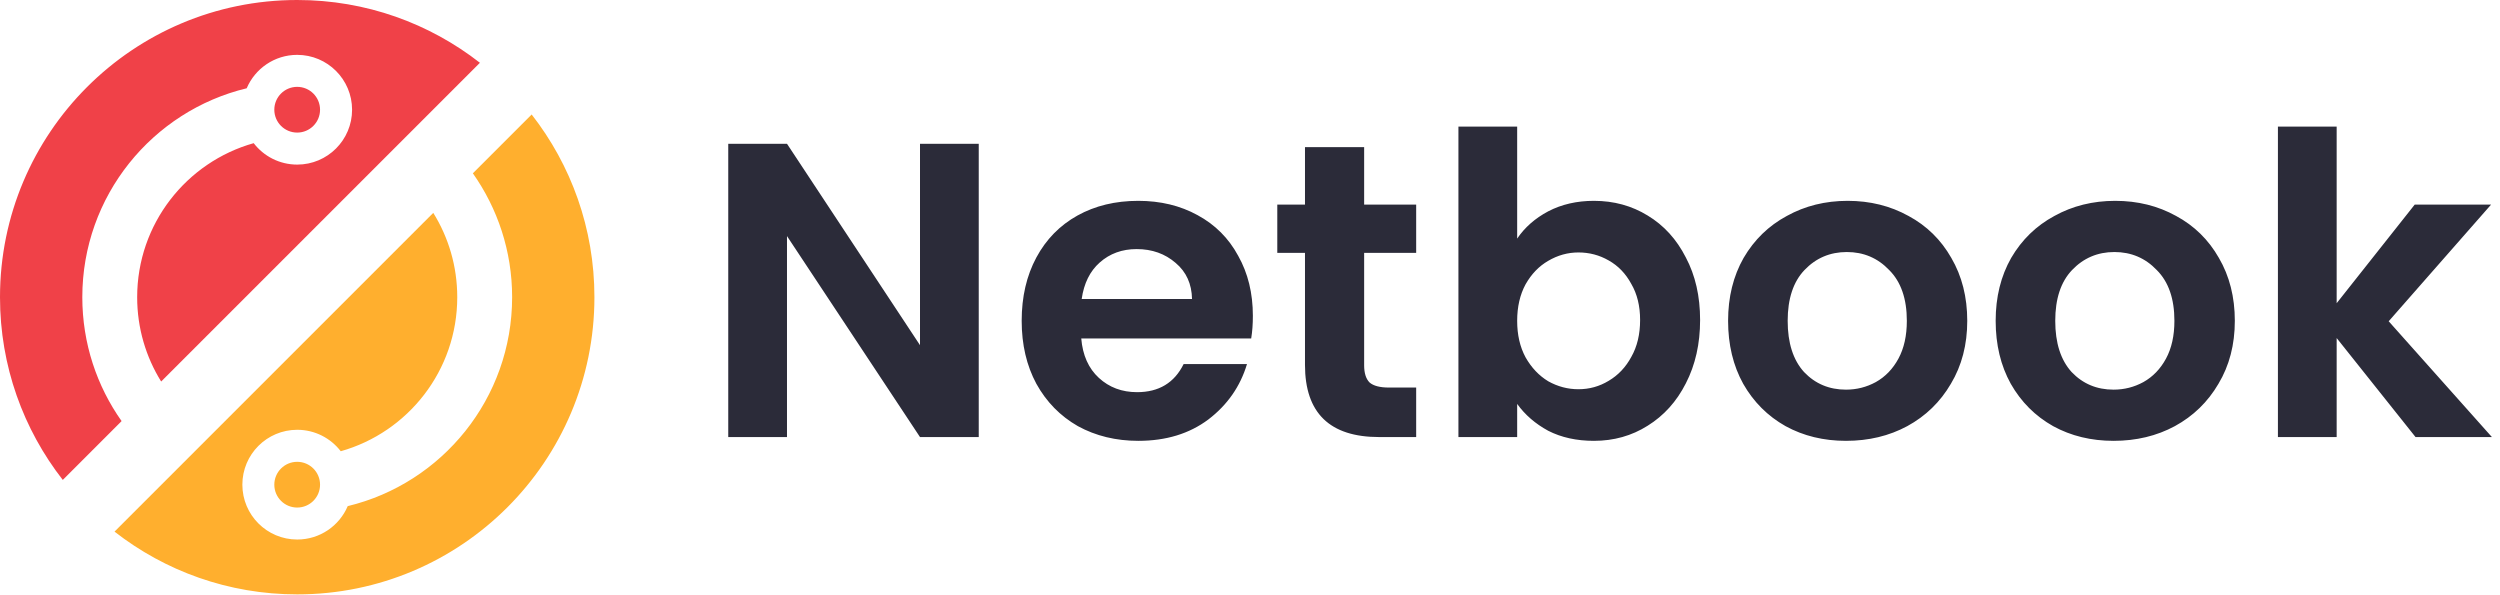
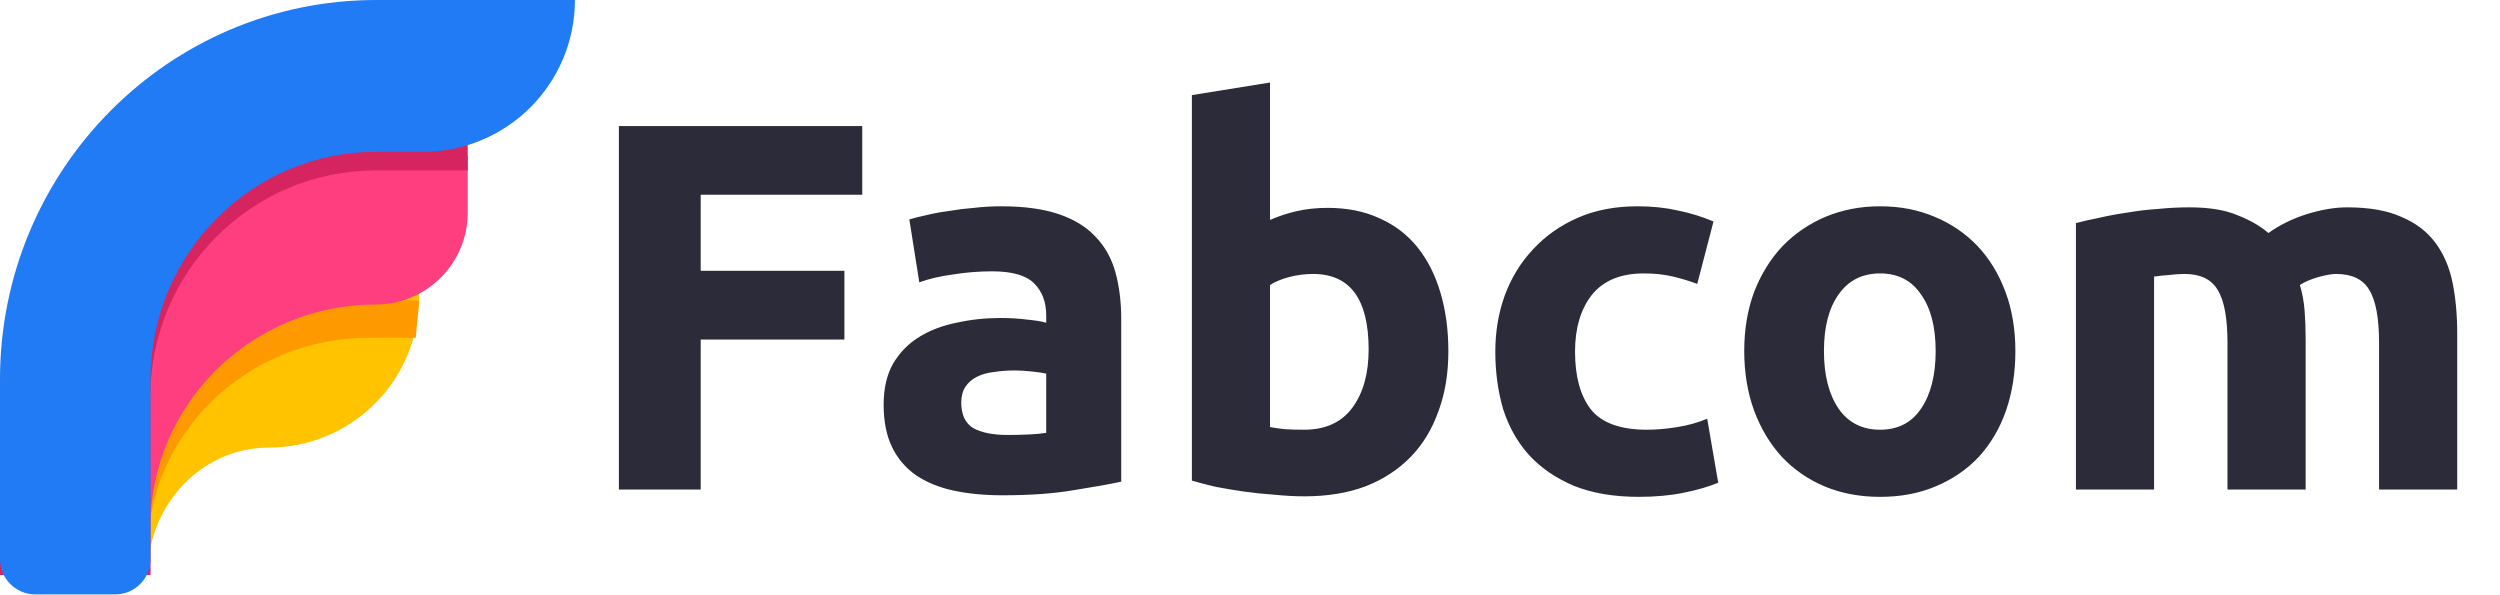
<svg xmlns="http://www.w3.org/2000/svg" width="143" height="34" viewBox="0 0 143 34" fill="none">
-   <path d="M55.984 25H52.624L45.016 13.504V25H41.656V8.224H45.016L52.624 19.744V8.224H55.984V25ZM71.664 18.064C71.664 18.544 71.632 18.976 71.568 19.36H61.848C61.928 20.32 62.264 21.072 62.856 21.616C63.448 22.16 64.176 22.432 65.04 22.432C66.288 22.432 67.176 21.896 67.704 20.824H71.328C70.944 22.104 70.208 23.16 69.12 23.992C68.032 24.808 66.696 25.216 65.112 25.216C63.832 25.216 62.68 24.936 61.656 24.376C60.648 23.8 59.856 22.992 59.28 21.952C58.72 20.912 58.44 19.712 58.44 18.352C58.44 16.976 58.72 15.768 59.28 14.728C59.84 13.688 60.624 12.888 61.632 12.328C62.64 11.768 63.8 11.488 65.112 11.488C66.376 11.488 67.504 11.76 68.496 12.304C69.504 12.848 70.28 13.624 70.824 14.632C71.384 15.624 71.664 16.768 71.664 18.064ZM68.184 17.104C68.168 16.24 67.856 15.552 67.248 15.04C66.64 14.512 65.896 14.248 65.016 14.248C64.184 14.248 63.48 14.504 62.904 15.016C62.344 15.512 62 16.208 61.872 17.104H68.184ZM78.029 14.464V20.896C78.029 21.344 78.133 21.672 78.341 21.88C78.565 22.072 78.933 22.168 79.445 22.168H81.005V25H78.893C76.061 25 74.645 23.624 74.645 20.872V14.464H73.061V11.704H74.645V8.416H78.029V11.704H81.005V14.464H78.029ZM86.782 13.648C87.214 13.008 87.806 12.488 88.558 12.088C89.326 11.688 90.198 11.488 91.174 11.488C92.31 11.488 93.334 11.768 94.246 12.328C95.174 12.888 95.902 13.688 96.43 14.728C96.974 15.752 97.246 16.944 97.246 18.304C97.246 19.664 96.974 20.872 96.43 21.928C95.902 22.968 95.174 23.776 94.246 24.352C93.334 24.928 92.31 25.216 91.174 25.216C90.182 25.216 89.31 25.024 88.558 24.64C87.822 24.24 87.23 23.728 86.782 23.104V25H83.422V7.24H86.782V13.648ZM93.814 18.304C93.814 17.504 93.646 16.816 93.31 16.24C92.99 15.648 92.558 15.2 92.014 14.896C91.486 14.592 90.91 14.44 90.286 14.44C89.678 14.44 89.102 14.6 88.558 14.92C88.03 15.224 87.598 15.672 87.262 16.264C86.942 16.856 86.782 17.552 86.782 18.352C86.782 19.152 86.942 19.848 87.262 20.44C87.598 21.032 88.03 21.488 88.558 21.808C89.102 22.112 89.678 22.264 90.286 22.264C90.91 22.264 91.486 22.104 92.014 21.784C92.558 21.464 92.99 21.008 93.31 20.416C93.646 19.824 93.814 19.12 93.814 18.304ZM105.591 25.216C104.311 25.216 103.159 24.936 102.135 24.376C101.111 23.8 100.303 22.992 99.711 21.952C99.135 20.912 98.847 19.712 98.847 18.352C98.847 16.992 99.143 15.792 99.735 14.752C100.343 13.712 101.167 12.912 102.207 12.352C103.247 11.776 104.407 11.488 105.687 11.488C106.967 11.488 108.127 11.776 109.167 12.352C110.207 12.912 111.023 13.712 111.615 14.752C112.223 15.792 112.527 16.992 112.527 18.352C112.527 19.712 112.215 20.912 111.591 21.952C110.983 22.992 110.151 23.8 109.095 24.376C108.055 24.936 106.887 25.216 105.591 25.216ZM105.591 22.288C106.199 22.288 106.767 22.144 107.295 21.856C107.839 21.552 108.271 21.104 108.591 20.512C108.911 19.92 109.071 19.2 109.071 18.352C109.071 17.088 108.735 16.12 108.063 15.448C107.407 14.76 106.599 14.416 105.639 14.416C104.679 14.416 103.871 14.76 103.215 15.448C102.575 16.12 102.255 17.088 102.255 18.352C102.255 19.616 102.567 20.592 103.191 21.28C103.831 21.952 104.631 22.288 105.591 22.288ZM120.896 25.216C119.616 25.216 118.464 24.936 117.44 24.376C116.416 23.8 115.608 22.992 115.016 21.952C114.44 20.912 114.152 19.712 114.152 18.352C114.152 16.992 114.448 15.792 115.04 14.752C115.648 13.712 116.472 12.912 117.512 12.352C118.552 11.776 119.712 11.488 120.992 11.488C122.272 11.488 123.432 11.776 124.472 12.352C125.512 12.912 126.328 13.712 126.92 14.752C127.528 15.792 127.832 16.992 127.832 18.352C127.832 19.712 127.52 20.912 126.896 21.952C126.288 22.992 125.456 23.8 124.4 24.376C123.36 24.936 122.192 25.216 120.896 25.216ZM120.896 22.288C121.504 22.288 122.072 22.144 122.6 21.856C123.144 21.552 123.576 21.104 123.896 20.512C124.216 19.92 124.376 19.2 124.376 18.352C124.376 17.088 124.04 16.12 123.368 15.448C122.712 14.76 121.904 14.416 120.944 14.416C119.984 14.416 119.176 14.76 118.52 15.448C117.88 16.12 117.56 17.088 117.56 18.352C117.56 19.616 117.872 20.592 118.496 21.28C119.136 21.952 119.936 22.288 120.896 22.288ZM138.169 25L133.657 19.336V25H130.297V7.24H133.657V17.344L138.121 11.704H142.489L136.633 18.376L142.537 25H138.169Z" fill="#2B2B39" />
-   <path d="M34.001 16.999C34.001 26.388 26.39 33.999 17.001 33.999C13.061 33.999 9.434 32.659 6.551 30.409L24.783 12.176C25.654 13.577 26.155 15.229 26.155 16.999C26.155 21.192 23.336 24.726 19.491 25.811C18.917 25.065 18.015 24.584 17.001 24.584C15.268 24.584 13.863 25.989 13.863 27.722C13.863 29.456 15.268 30.861 17.001 30.861C18.299 30.861 19.413 30.073 19.89 28.95C25.285 27.651 29.294 22.793 29.294 16.999C29.294 14.361 28.461 11.915 27.047 9.913L30.411 6.549C32.661 9.432 34.001 13.059 34.001 16.999Z" fill="#FFAF2E" />
-   <path d="M6.955 24.086L3.591 27.451C1.341 24.568 0 20.94 0 17C0 7.611 7.611 0 17 0C20.94 0 24.568 1.341 27.451 3.591L9.218 21.823C8.348 20.422 7.846 18.771 7.846 17C7.846 12.807 10.665 9.273 14.511 8.189C15.085 8.935 15.986 9.415 17 9.415C18.733 9.415 20.139 8.01 20.139 6.277C20.139 4.544 18.733 3.138 17 3.138C15.702 3.138 14.589 3.926 14.111 5.049C8.716 6.349 4.708 11.206 4.708 17C4.708 19.638 5.54 22.084 6.955 24.086Z" fill="#F04148" />
-   <circle cx="16.999" cy="6.276" r="1.308" fill="#F04148" />
-   <circle cx="16.999" cy="27.724" r="1.308" fill="#FFAF2E" />
+   <path fill-rule="evenodd" clip-rule="evenodd" d="M0 32.885C0 23.958 6.882 16.721 15.372 16.721H23.967V17.007C23.967 21.754 20.119 25.602 15.372 25.602V25.602C11.547 25.602 8.446 28.863 8.446 32.885H0Z" fill="#FFC300" />
+   <path fill-rule="evenodd" clip-rule="evenodd" d="M0 31.578C0 20.294 9.453 11.148 21.115 11.148L22.584 11.148L21.115 17.186H23.967L23.782 19.32H21.115C14.118 19.32 8.446 24.808 8.446 31.578V32.885H0V31.578Z" fill="#FF9900" />
+   <path fill-rule="evenodd" clip-rule="evenodd" d="M0 30.166C0 18.431 9.627 8.918 21.503 8.918L26.754 8.918V12.165C26.754 15.066 24.403 17.417 21.503 17.417V17.417C14.377 17.417 8.601 23.125 8.601 30.166V32.885H0V30.166Z" fill="#FF3E80" />
+   <path fill-rule="evenodd" clip-rule="evenodd" d="M0 22.698C0 10.778 9.627 1.115 21.503 1.115H22.999L21.591 7.896H26.754V9.748H21.503C14.377 9.748 8.601 15.546 8.601 22.698V32.885H0V22.698Z" fill="#D62460" />
+   <path fill-rule="evenodd" clip-rule="evenodd" d="M0 21.703C0 9.717 9.636 0 21.522 0H32.885V0C32.885 4.795 28.998 8.681 24.204 8.681H21.522C14.39 8.681 8.609 14.511 8.609 21.703V31.98C8.609 33.096 7.704 34 6.589 34H2.02C0.904 34 0 33.096 0 31.98L0 21.703Z" fill="#217BF4" />
+   <path d="M35.4 28V7.21H49.32V11.14H40.08V15.49H48.3V19.42H40.08V28H35.4ZM57.624 24.88C58.064 24.88 58.484 24.87 58.884 24.85C59.284 24.83 59.604 24.8 59.844 24.76V21.37C59.664 21.33 59.394 21.29 59.034 21.25C58.674 21.21 58.344 21.19 58.044 21.19C57.624 21.19 57.224 21.22 56.844 21.28C56.484 21.32 56.164 21.41 55.884 21.55C55.604 21.69 55.384 21.88 55.224 22.12C55.064 22.36 54.984 22.66 54.984 23.02C54.984 23.72 55.214 24.21 55.674 24.49C56.154 24.75 56.804 24.88 57.624 24.88ZM57.264 11.8C58.584 11.8 59.684 11.95 60.564 12.25C61.444 12.55 62.144 12.98 62.664 13.54C63.204 14.1 63.584 14.78 63.804 15.58C64.024 16.38 64.134 17.27 64.134 18.25V27.55C63.494 27.69 62.604 27.85 61.464 28.03C60.324 28.23 58.944 28.33 57.324 28.33C56.304 28.33 55.374 28.24 54.534 28.06C53.714 27.88 53.004 27.59 52.404 27.19C51.804 26.77 51.344 26.23 51.024 25.57C50.704 24.91 50.544 24.1 50.544 23.14C50.544 22.22 50.724 21.44 51.084 20.8C51.464 20.16 51.964 19.65 52.584 19.27C53.204 18.89 53.914 18.62 54.714 18.46C55.514 18.28 56.344 18.19 57.204 18.19C57.784 18.19 58.294 18.22 58.734 18.28C59.194 18.32 59.564 18.38 59.844 18.46V18.04C59.844 17.28 59.614 16.67 59.154 16.21C58.694 15.75 57.894 15.52 56.754 15.52C55.994 15.52 55.244 15.58 54.504 15.7C53.764 15.8 53.124 15.95 52.584 16.15L52.014 12.55C52.274 12.47 52.594 12.39 52.974 12.31C53.374 12.21 53.804 12.13 54.264 12.07C54.724 11.99 55.204 11.93 55.704 11.89C56.224 11.83 56.744 11.8 57.264 11.8ZM78.286 19.99C78.286 17.11 77.226 15.67 75.106 15.67C74.646 15.67 74.186 15.73 73.726 15.85C73.286 15.97 72.926 16.12 72.646 16.3V24.43C72.866 24.47 73.146 24.51 73.486 24.55C73.826 24.57 74.196 24.58 74.596 24.58C75.816 24.58 76.736 24.16 77.356 23.32C77.976 22.48 78.286 21.37 78.286 19.99ZM82.846 20.11C82.846 21.37 82.656 22.51 82.276 23.53C81.916 24.55 81.386 25.42 80.686 26.14C79.986 26.86 79.126 27.42 78.106 27.82C77.086 28.2 75.926 28.39 74.626 28.39C74.086 28.39 73.516 28.36 72.916 28.3C72.336 28.26 71.756 28.2 71.176 28.12C70.616 28.04 70.076 27.95 69.556 27.85C69.036 27.73 68.576 27.61 68.176 27.49V5.44L72.646 4.72V12.58C73.146 12.36 73.666 12.19 74.206 12.07C74.746 11.95 75.326 11.89 75.946 11.89C77.066 11.89 78.056 12.09 78.916 12.49C79.776 12.87 80.496 13.42 81.076 14.14C81.656 14.86 82.096 15.73 82.396 16.75C82.696 17.75 82.846 18.87 82.846 20.11ZM85.532 20.11C85.532 18.97 85.712 17.9 86.072 16.9C86.452 15.88 86.992 15 87.692 14.26C88.392 13.5 89.242 12.9 90.242 12.46C91.242 12.02 92.382 11.8 93.662 11.8C94.502 11.8 95.272 11.88 95.972 12.04C96.672 12.18 97.352 12.39 98.012 12.67L97.082 16.24C96.662 16.08 96.202 15.94 95.702 15.82C95.202 15.7 94.642 15.64 94.022 15.64C92.702 15.64 91.712 16.05 91.052 16.87C90.412 17.69 90.092 18.77 90.092 20.11C90.092 21.53 90.392 22.63 90.992 23.41C91.612 24.19 92.682 24.58 94.202 24.58C94.742 24.58 95.322 24.53 95.942 24.43C96.562 24.33 97.132 24.17 97.652 23.95L98.282 27.61C97.762 27.83 97.112 28.02 96.332 28.18C95.552 28.34 94.692 28.42 93.752 28.42C92.312 28.42 91.072 28.21 90.032 27.79C88.992 27.35 88.132 26.76 87.452 26.02C86.792 25.28 86.302 24.41 85.982 23.41C85.682 22.39 85.532 21.29 85.532 20.11ZM115.28 20.08C115.28 21.32 115.1 22.46 114.74 23.5C114.38 24.52 113.86 25.4 113.18 26.14C112.5 26.86 111.68 27.42 110.72 27.82C109.78 28.22 108.72 28.42 107.54 28.42C106.38 28.42 105.32 28.22 104.36 27.82C103.42 27.42 102.61 26.86 101.93 26.14C101.25 25.4 100.72 24.52 100.34 23.5C99.96 22.46 99.77 21.32 99.77 20.08C99.77 18.84 99.96 17.71 100.34 16.69C100.74 15.67 101.28 14.8 101.96 14.08C102.66 13.36 103.48 12.8 104.42 12.4C105.38 12 106.42 11.8 107.54 11.8C108.68 11.8 109.72 12 110.66 12.4C111.62 12.8 112.44 13.36 113.12 14.08C113.8 14.8 114.33 15.67 114.71 16.69C115.09 17.71 115.28 18.84 115.28 20.08ZM110.72 20.08C110.72 18.7 110.44 17.62 109.88 16.84C109.34 16.04 108.56 15.64 107.54 15.64C106.52 15.64 105.73 16.04 105.17 16.84C104.61 17.62 104.33 18.7 104.33 20.08C104.33 21.46 104.61 22.56 105.17 23.38C105.73 24.18 106.52 24.58 107.54 24.58C108.56 24.58 109.34 24.18 109.88 23.38C110.44 22.56 110.72 21.46 110.72 20.08ZM127.413 19.63C127.413 18.19 127.223 17.17 126.843 16.57C126.483 15.97 125.853 15.67 124.953 15.67C124.673 15.67 124.383 15.69 124.083 15.73C123.783 15.75 123.493 15.78 123.213 15.82V28H118.743V12.76C119.123 12.66 119.563 12.56 120.063 12.46C120.583 12.34 121.123 12.24 121.683 12.16C122.263 12.06 122.853 11.99 123.453 11.95C124.053 11.89 124.643 11.86 125.223 11.86C126.363 11.86 127.283 12.01 127.983 12.31C128.703 12.59 129.293 12.93 129.753 13.33C130.393 12.87 131.123 12.51 131.943 12.25C132.783 11.99 133.553 11.86 134.253 11.86C135.513 11.86 136.543 12.04 137.343 12.4C138.163 12.74 138.813 13.23 139.293 13.87C139.773 14.51 140.103 15.27 140.283 16.15C140.463 17.03 140.553 18.01 140.553 19.09V28H136.083V19.63C136.083 18.19 135.893 17.17 135.513 16.57C135.153 15.97 134.523 15.67 133.623 15.67C133.383 15.67 133.043 15.73 132.603 15.85C132.183 15.97 131.833 16.12 131.553 16.3C131.693 16.76 131.783 17.25 131.823 17.77C131.863 18.27 131.883 18.81 131.883 19.39V28H127.413V19.63Z" fill="#2B2B39" />
</svg>
